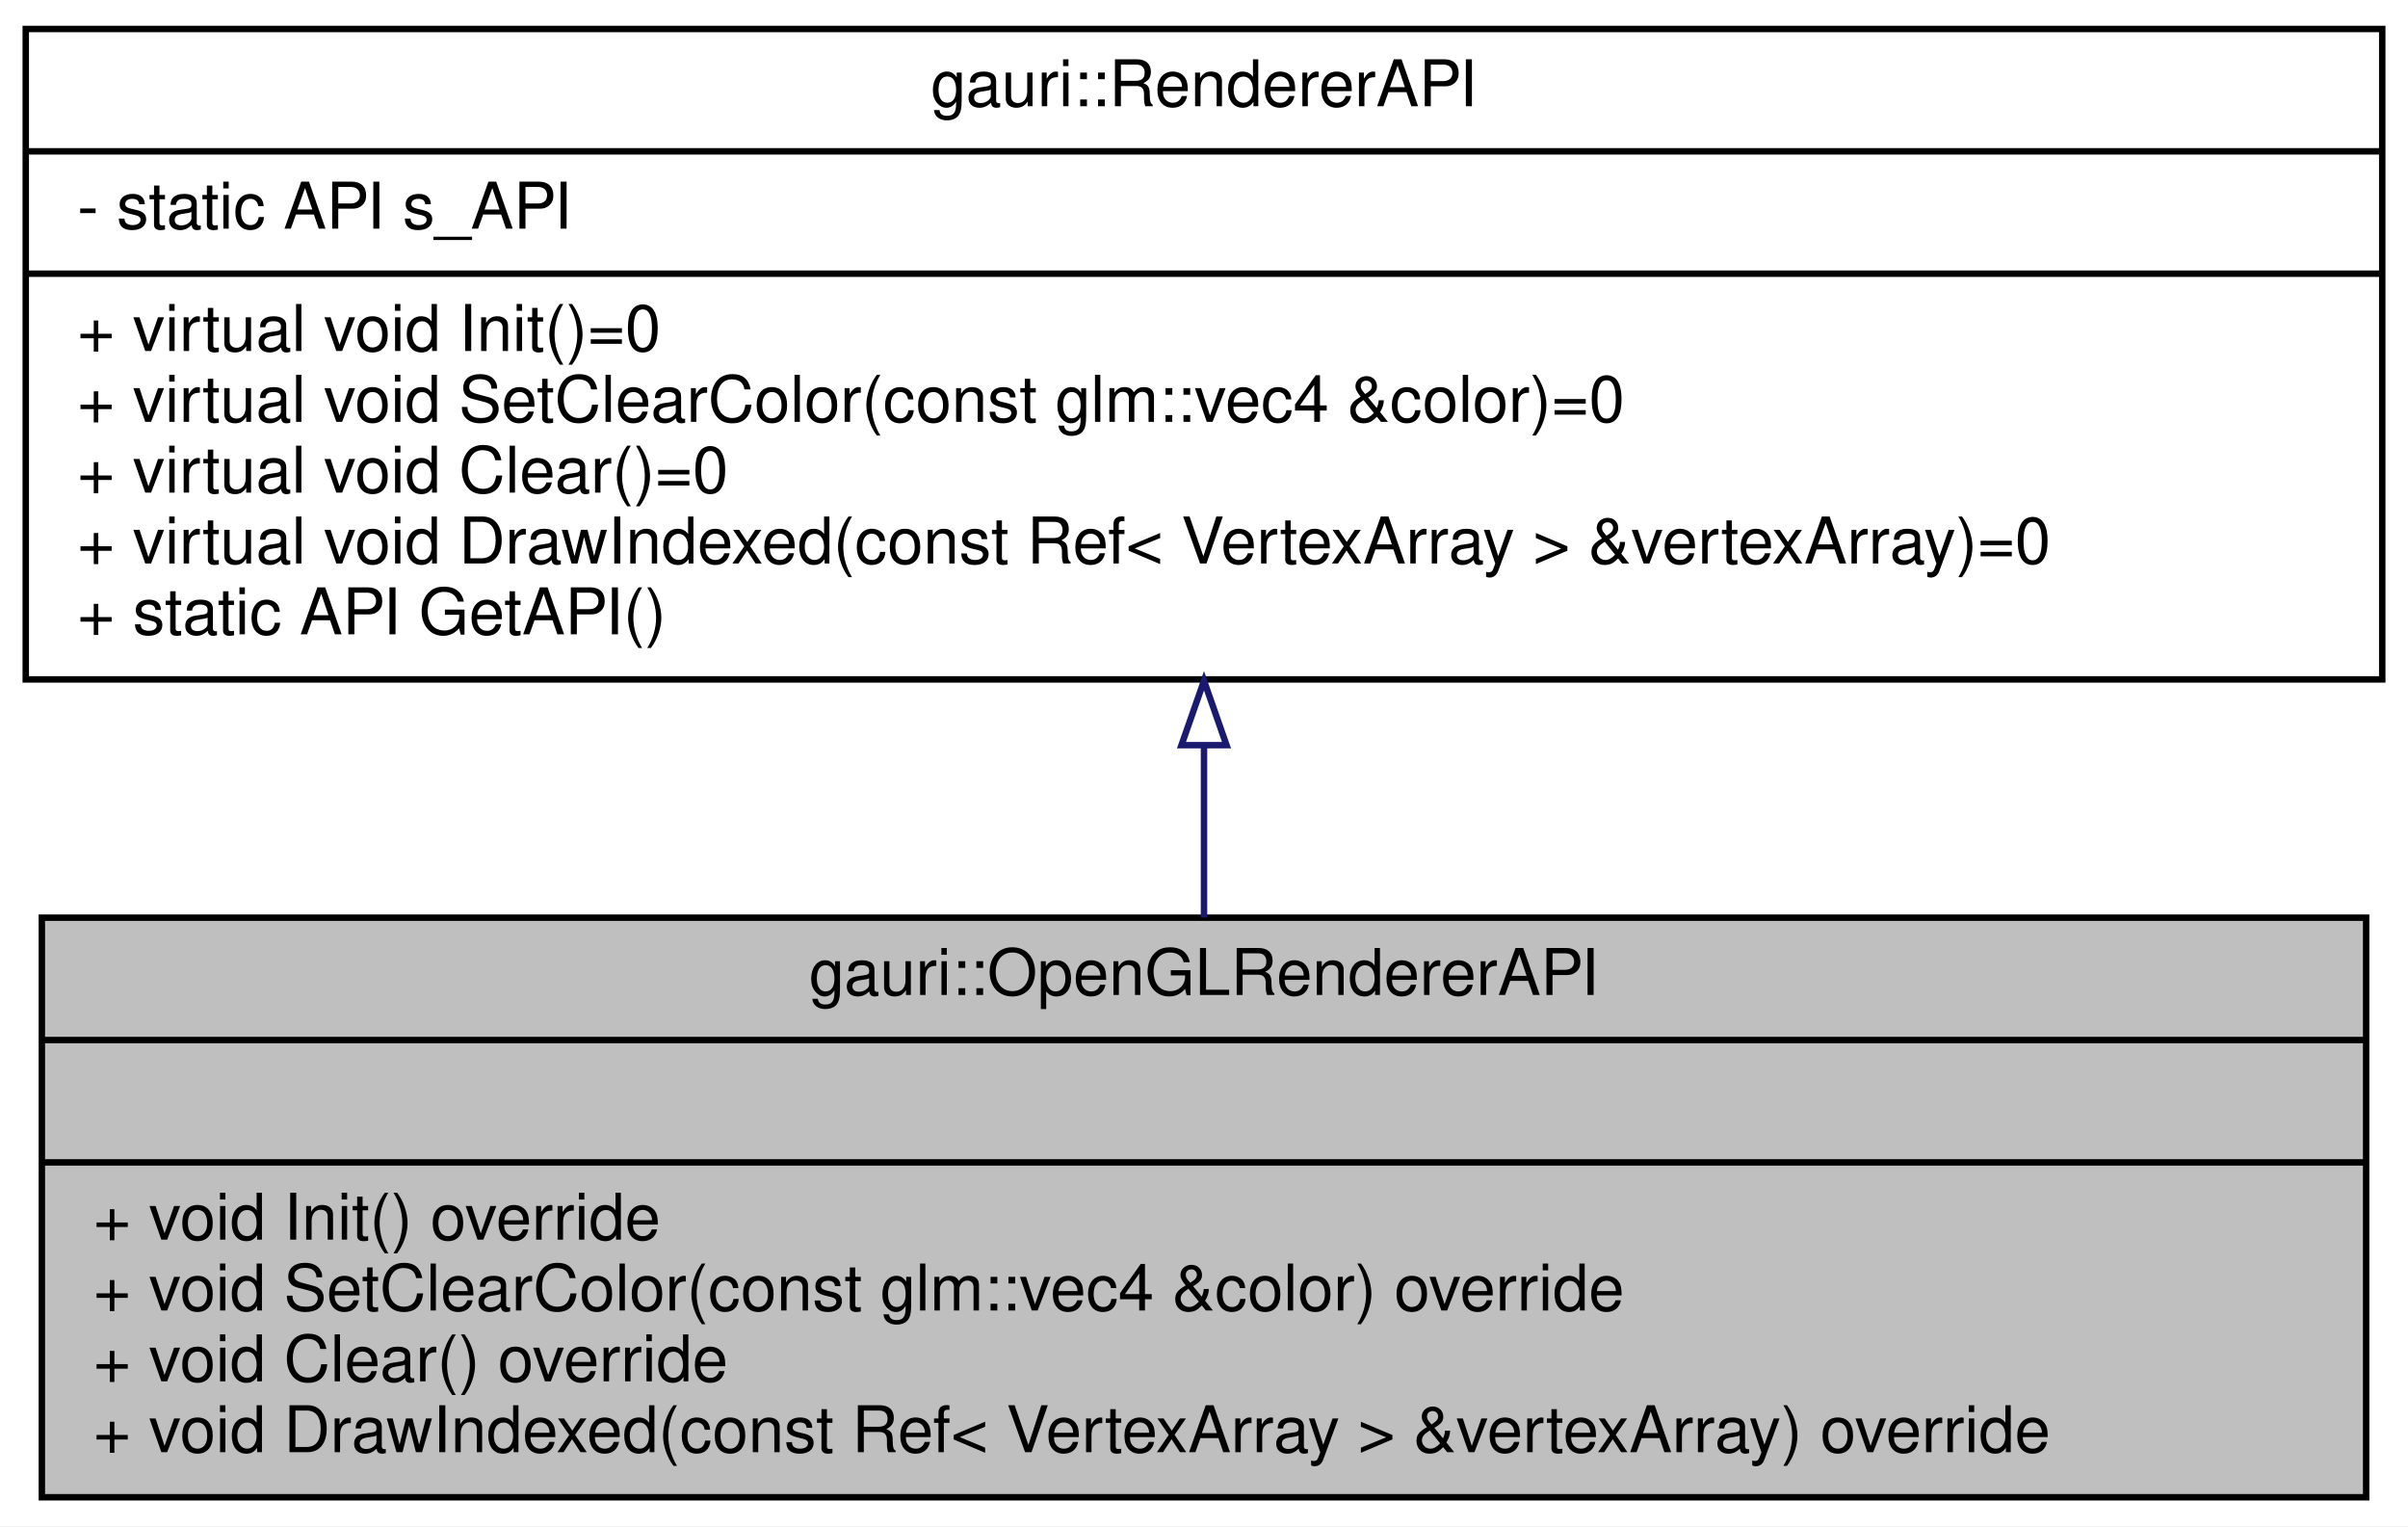
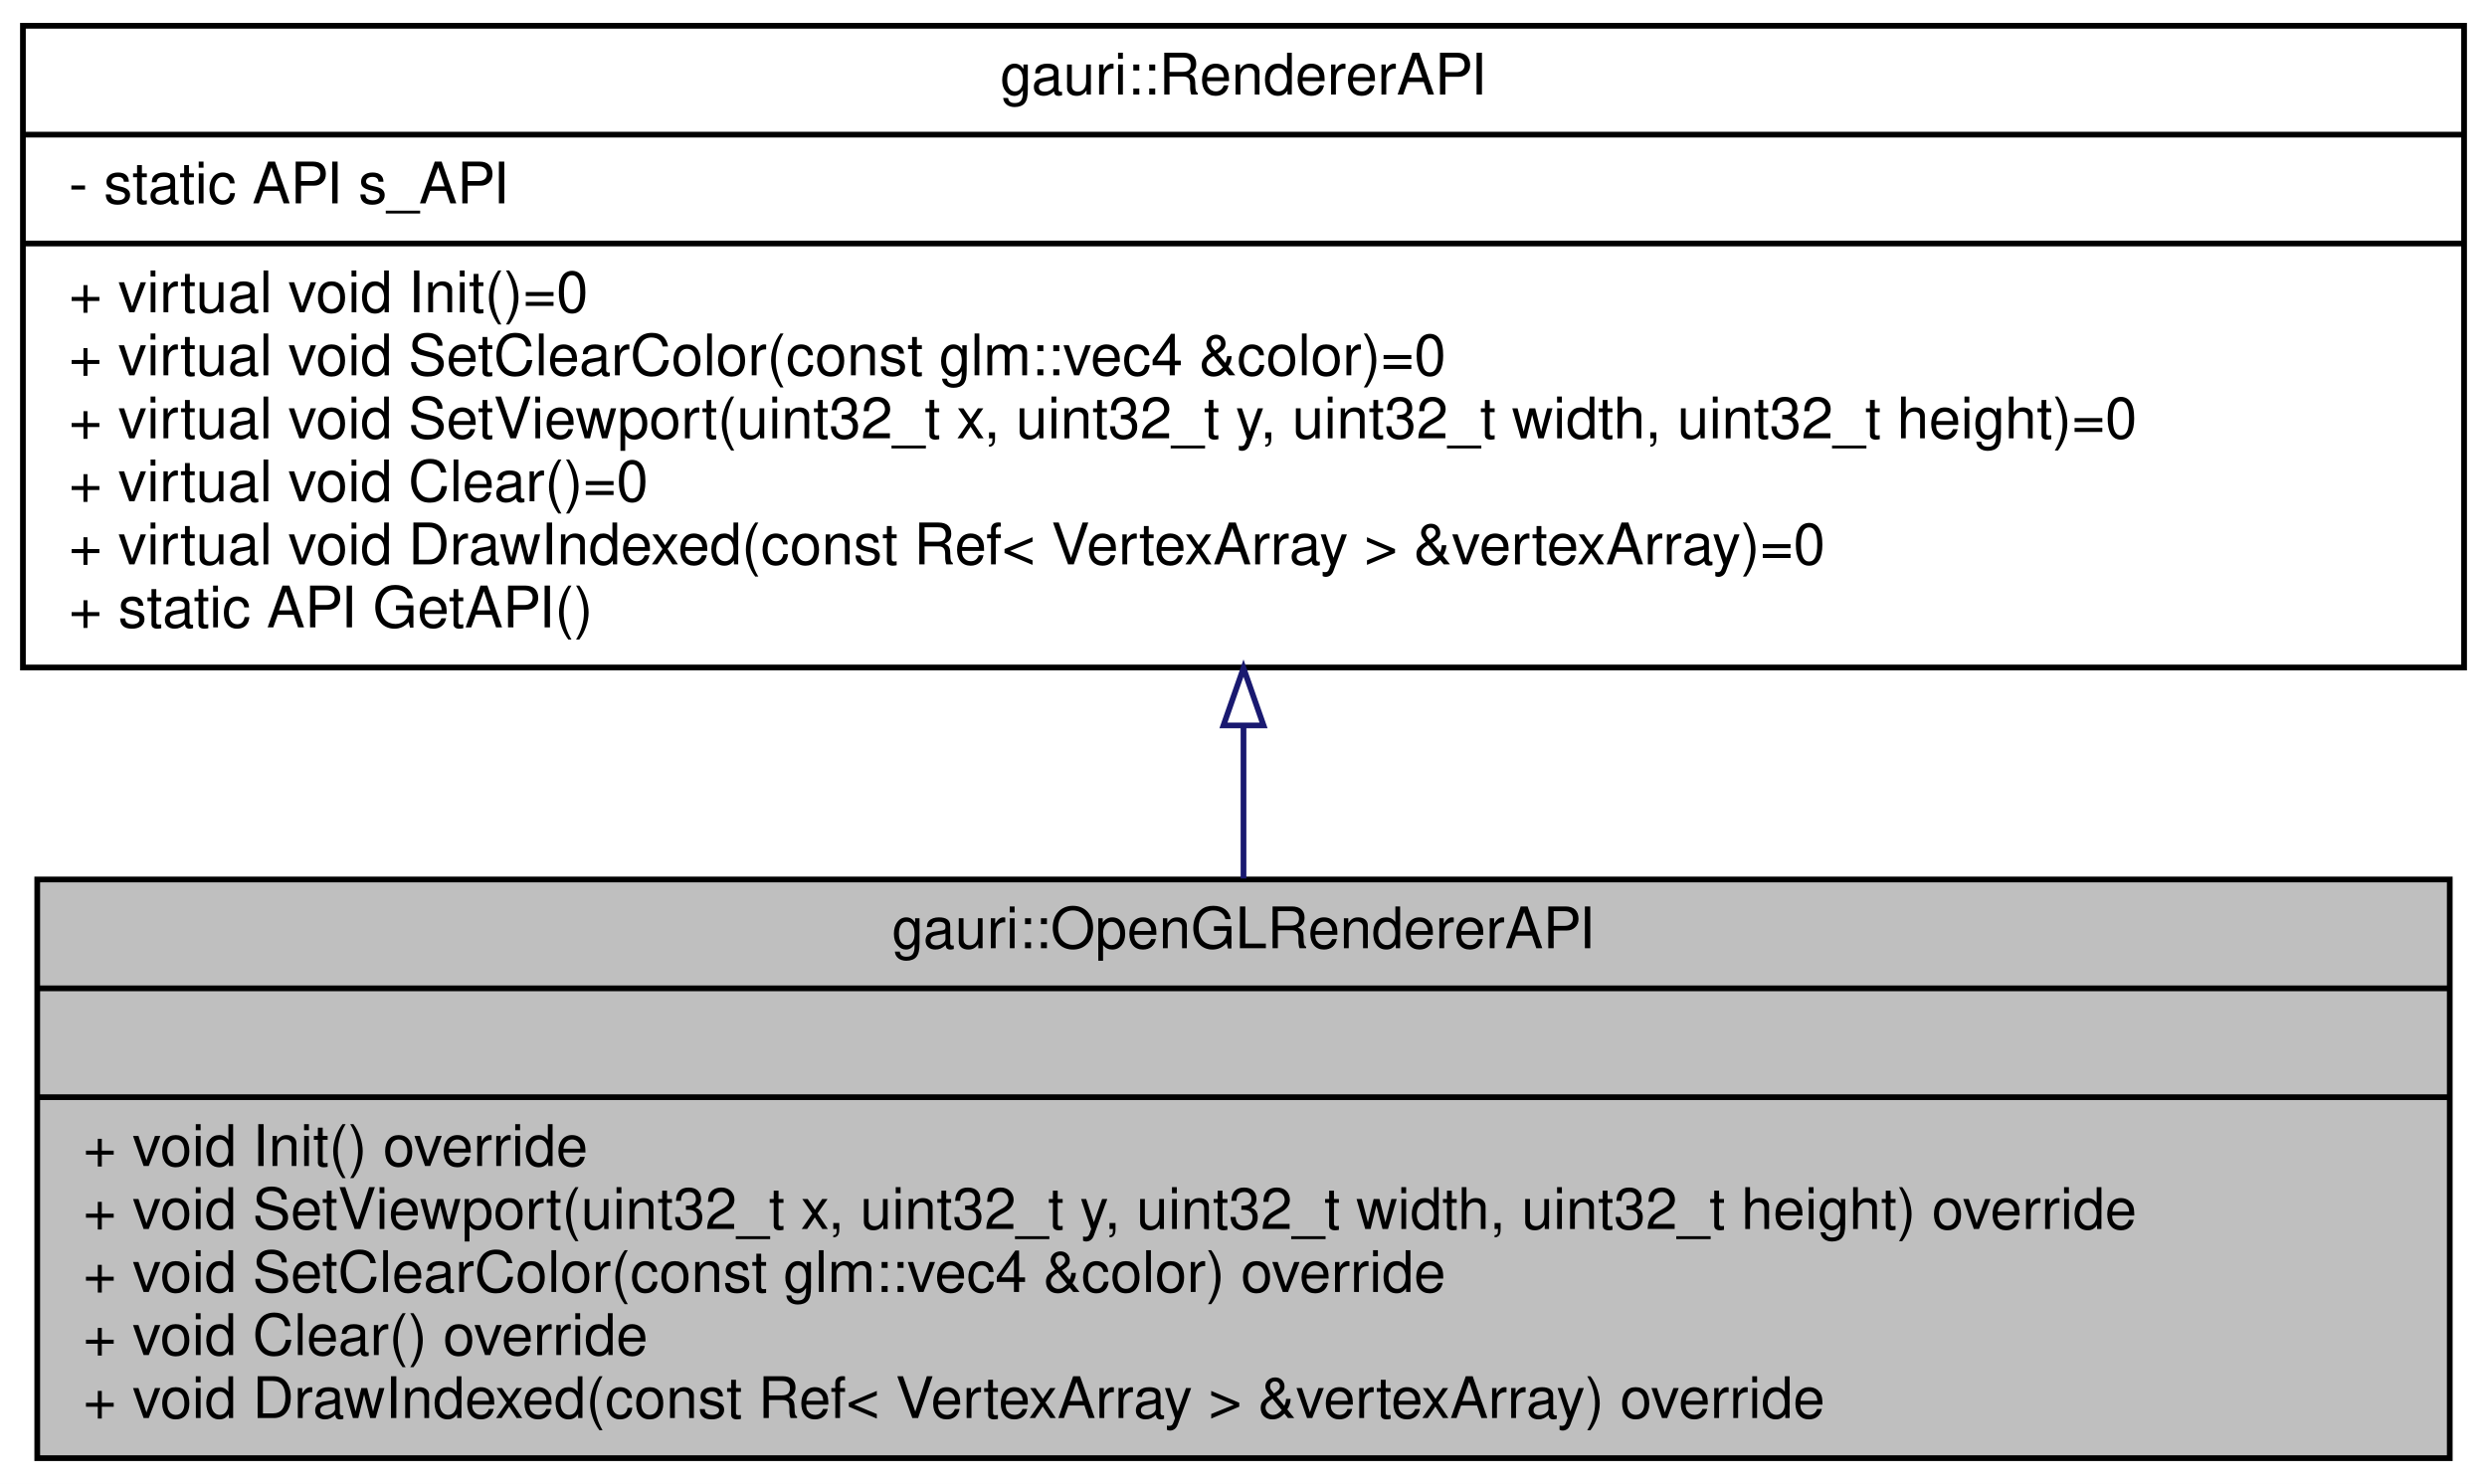
- <svg xmlns="http://www.w3.org/2000/svg" xmlns:xlink="http://www.w3.org/1999/xlink" width="374pt" height="237pt" viewBox="0.00 0.00 374.00 237.00">
-   <g id="graph0" class="graph" transform="scale(1 1) rotate(0) translate(4 233)">
-     <polygon fill="white" stroke="transparent" points="-4,4 -4,-233 370,-233 370,4 -4,4" />
+ <svg xmlns="http://www.w3.org/2000/svg" xmlns:xlink="http://www.w3.org/1999/xlink" width="434pt" height="259pt" viewBox="0.00 0.00 434.00 259.00">
+   <g id="graph0" class="graph" transform="scale(1 1) rotate(0) translate(4 255)">
+     <polygon fill="white" stroke="transparent" points="-4,4 -4,-255 430,-255 430,4 -4,4" />
    <g id="node1" class="node">
      <g id="a_node1">
        <a xlink:title=" ">
-           <polygon fill="#bfbfbf" stroke="black" points="2.5,-0.5 2.5,-90.5 363.5,-90.5 363.5,-0.5 2.5,-0.5" />
-           <text text-anchor="middle" x="183" y="-78.5" font-family="Helvetica,sans-Serif" font-size="10.00">gauri::OpenGLRendererAPI</text>
-           <polyline fill="none" stroke="black" points="2.5,-71.5 363.5,-71.5 " />
-           <text text-anchor="middle" x="183" y="-59.5" font-family="Helvetica,sans-Serif" font-size="10.00"> </text>
-           <polyline fill="none" stroke="black" points="2.5,-52.5 363.5,-52.5 " />
-           <text text-anchor="start" x="10.5" y="-40.5" font-family="Helvetica,sans-Serif" font-size="10.00">+ void Init() override</text>
+           <polygon fill="#bfbfbf" stroke="black" points="2.5,-0.5 2.5,-101.5 423.5,-101.5 423.5,-0.5 2.5,-0.5" />
+           <text text-anchor="middle" x="213" y="-89.5" font-family="Helvetica,sans-Serif" font-size="10.00">gauri::OpenGLRendererAPI</text>
+           <polyline fill="none" stroke="black" points="2.5,-82.5 423.5,-82.5 " />
+           <text text-anchor="middle" x="213" y="-70.5" font-family="Helvetica,sans-Serif" font-size="10.00"> </text>
+           <polyline fill="none" stroke="black" points="2.5,-63.5 423.5,-63.5 " />
+           <text text-anchor="start" x="10.5" y="-51.5" font-family="Helvetica,sans-Serif" font-size="10.00">+ void Init() override</text>
+           <text text-anchor="start" x="10.5" y="-40.5" font-family="Helvetica,sans-Serif" font-size="10.00">+ void SetViewport(uint32_t x, uint32_t y, uint32_t width, uint32_t height) override</text>
          <text text-anchor="start" x="10.5" y="-29.5" font-family="Helvetica,sans-Serif" font-size="10.00">+ void SetClearColor(const glm::vec4 &amp;color) override</text>
          <text text-anchor="start" x="10.5" y="-18.5" font-family="Helvetica,sans-Serif" font-size="10.00">+ void Clear() override</text>
          <text text-anchor="start" x="10.5" y="-7.5" font-family="Helvetica,sans-Serif" font-size="10.00">+ void DrawIndexed(const Ref&lt; VertexArray &gt; &amp;vertexArray) override</text>
        </a>
      </g>
    </g>
    <g id="node2" class="node">
      <g id="a_node2">
        <a xlink:href="classgauri_1_1RendererAPI.html" target="_top" xlink:title=" ">
-           <polygon fill="white" stroke="black" points="0,-127.5 0,-228.5 366,-228.5 366,-127.5 0,-127.5" />
-           <text text-anchor="middle" x="183" y="-216.5" font-family="Helvetica,sans-Serif" font-size="10.00">gauri::RendererAPI</text>
-           <polyline fill="none" stroke="black" points="0,-209.5 366,-209.5 " />
-           <text text-anchor="start" x="8" y="-197.5" font-family="Helvetica,sans-Serif" font-size="10.00">- static API s_API</text>
-           <polyline fill="none" stroke="black" points="0,-190.5 366,-190.5 " />
-           <text text-anchor="start" x="8" y="-178.5" font-family="Helvetica,sans-Serif" font-size="10.00">+ virtual void Init()=0</text>
-           <text text-anchor="start" x="8" y="-167.5" font-family="Helvetica,sans-Serif" font-size="10.00">+ virtual void SetClearColor(const glm::vec4 &amp;color)=0</text>
-           <text text-anchor="start" x="8" y="-156.5" font-family="Helvetica,sans-Serif" font-size="10.00">+ virtual void Clear()=0</text>
-           <text text-anchor="start" x="8" y="-145.5" font-family="Helvetica,sans-Serif" font-size="10.00">+ virtual void DrawIndexed(const Ref&lt; VertexArray &gt; &amp;vertexArray)=0</text>
-           <text text-anchor="start" x="8" y="-134.5" font-family="Helvetica,sans-Serif" font-size="10.00">+ static API GetAPI()</text>
+           <polygon fill="white" stroke="black" points="0,-138.5 0,-250.5 426,-250.5 426,-138.5 0,-138.5" />
+           <text text-anchor="middle" x="213" y="-238.5" font-family="Helvetica,sans-Serif" font-size="10.00">gauri::RendererAPI</text>
+           <polyline fill="none" stroke="black" points="0,-231.5 426,-231.5 " />
+           <text text-anchor="start" x="8" y="-219.5" font-family="Helvetica,sans-Serif" font-size="10.00">- static API s_API</text>
+           <polyline fill="none" stroke="black" points="0,-212.5 426,-212.5 " />
+           <text text-anchor="start" x="8" y="-200.5" font-family="Helvetica,sans-Serif" font-size="10.00">+ virtual void Init()=0</text>
+           <text text-anchor="start" x="8" y="-189.5" font-family="Helvetica,sans-Serif" font-size="10.00">+ virtual void SetClearColor(const glm::vec4 &amp;color)=0</text>
+           <text text-anchor="start" x="8" y="-178.5" font-family="Helvetica,sans-Serif" font-size="10.00">+ virtual void SetViewport(uint32_t x, uint32_t y, uint32_t width, uint32_t height)=0</text>
+           <text text-anchor="start" x="8" y="-167.5" font-family="Helvetica,sans-Serif" font-size="10.00">+ virtual void Clear()=0</text>
+           <text text-anchor="start" x="8" y="-156.5" font-family="Helvetica,sans-Serif" font-size="10.00">+ virtual void DrawIndexed(const Ref&lt; VertexArray &gt; &amp;vertexArray)=0</text>
+           <text text-anchor="start" x="8" y="-145.5" font-family="Helvetica,sans-Serif" font-size="10.00">+ static API GetAPI()</text>
        </a>
      </g>
    </g>
    <g id="edge1" class="edge">
-       <path fill="none" stroke="midnightblue" d="M183,-117.23C183,-108.24 183,-99.1 183,-90.52" />
-       <polygon fill="none" stroke="midnightblue" points="179.5,-117.29 183,-127.29 186.5,-117.29 179.5,-117.29" />
+       <path fill="none" stroke="midnightblue" d="M213,-128.34C213,-119.38 213,-110.29 213,-101.66" />
+       <polygon fill="none" stroke="midnightblue" points="209.5,-128.39 213,-138.39 216.5,-128.39 209.5,-128.39" />
    </g>
  </g>
</svg>
